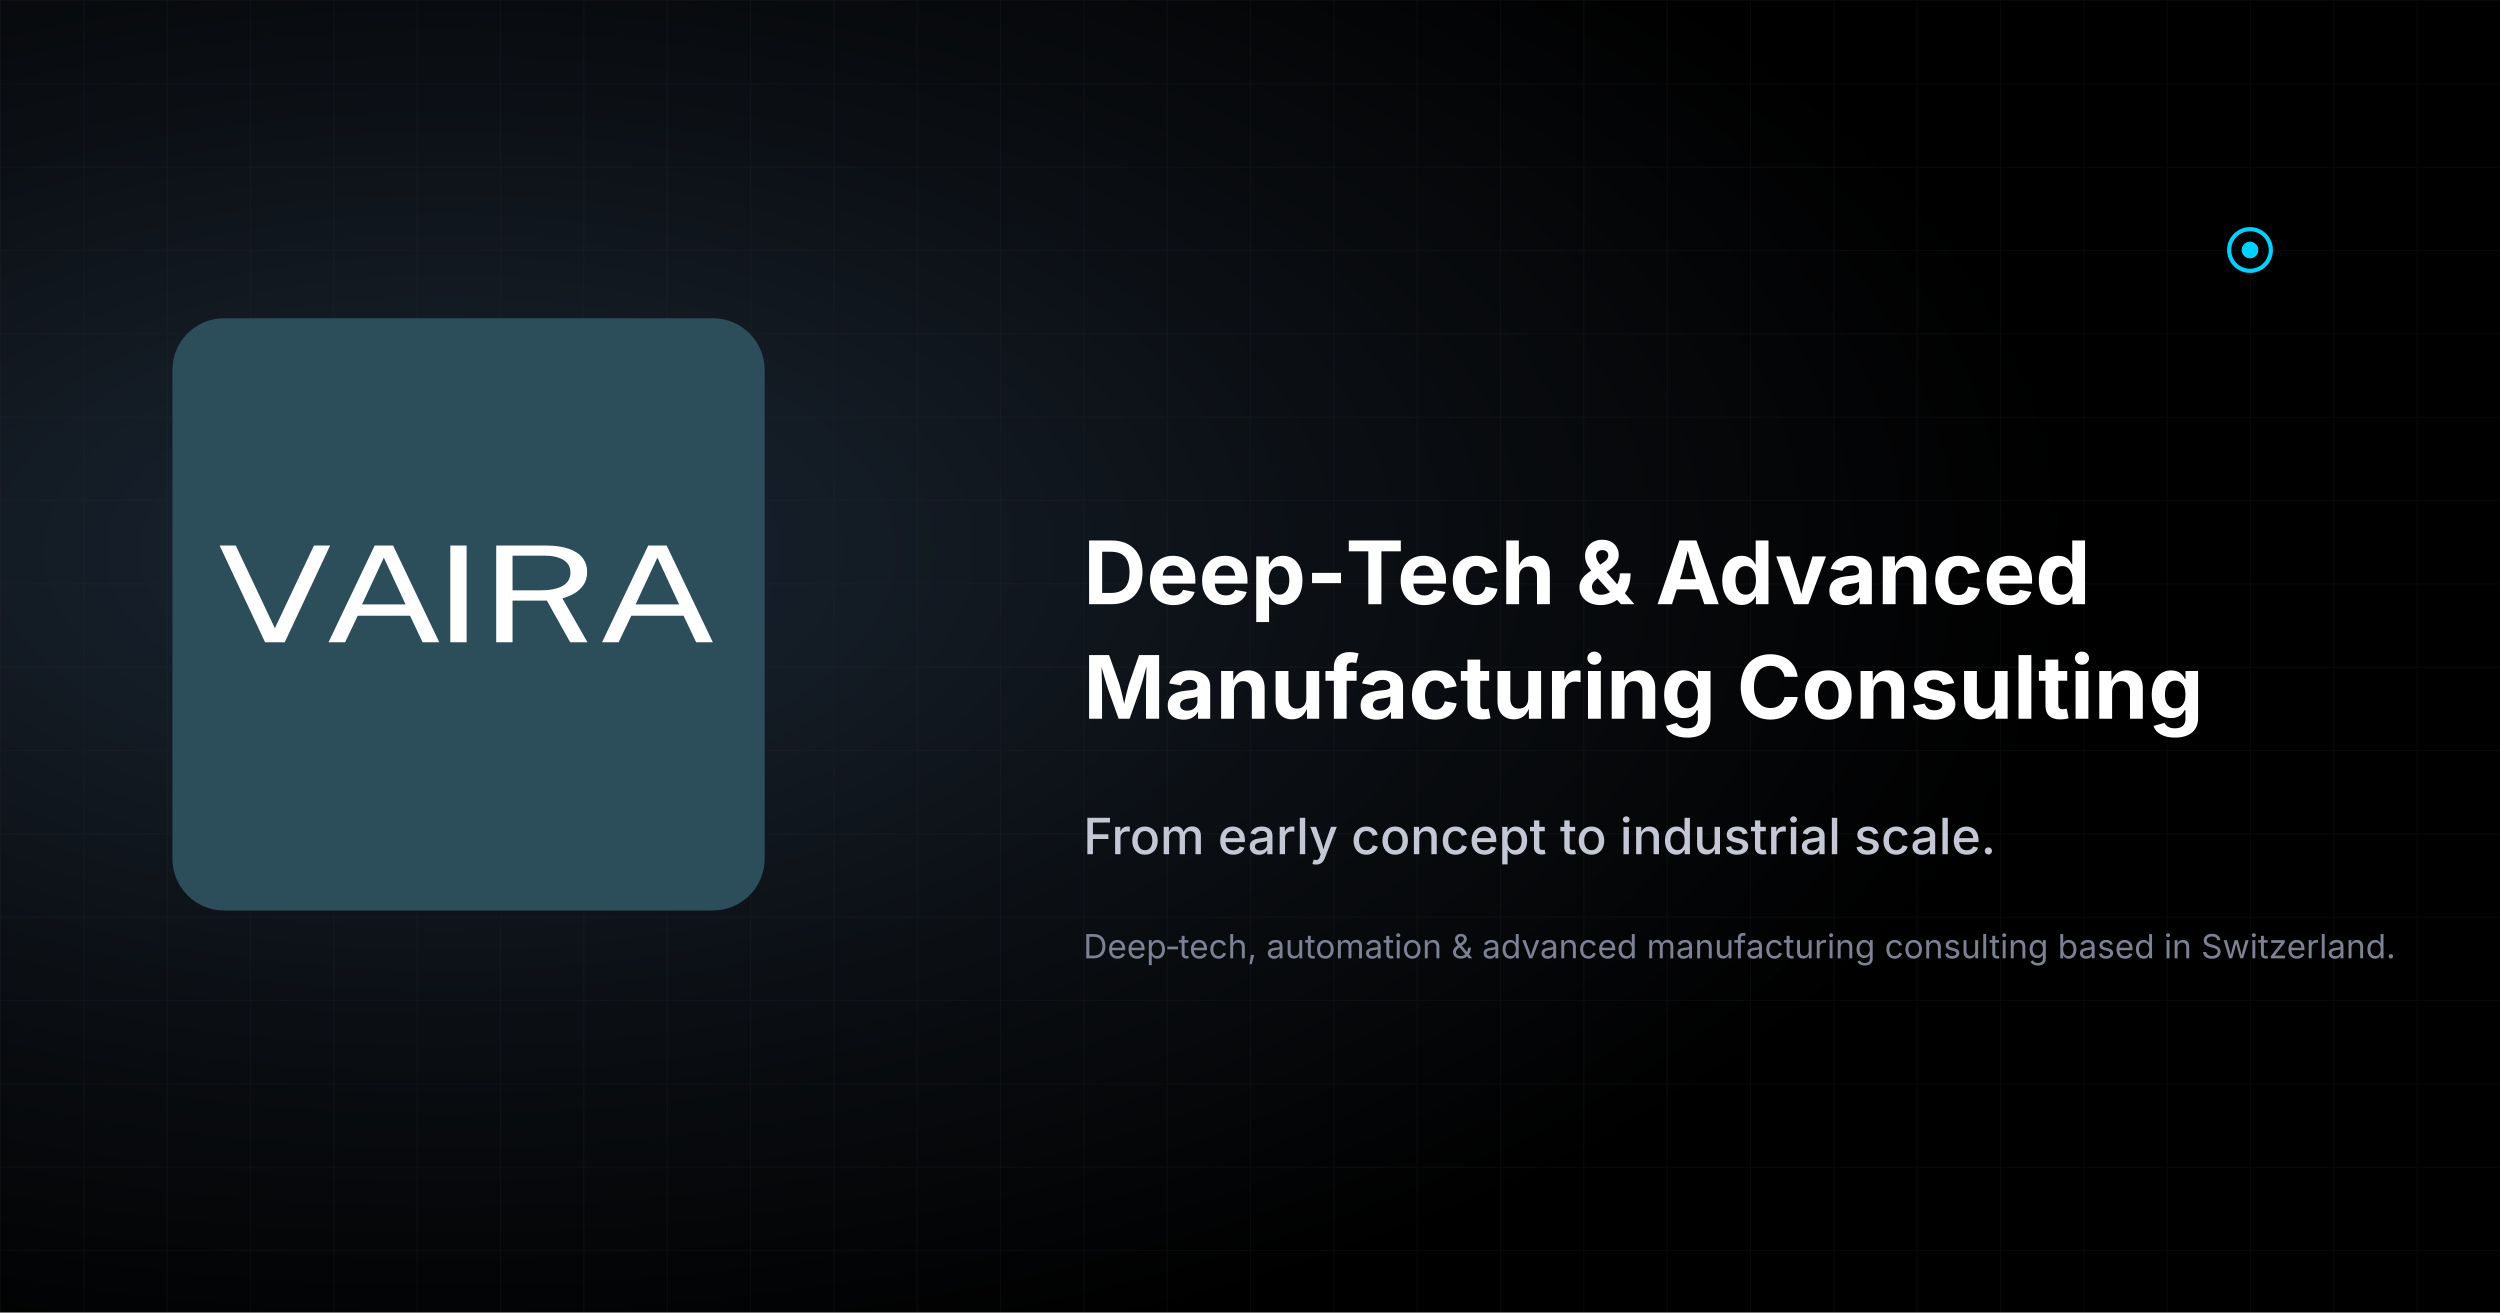
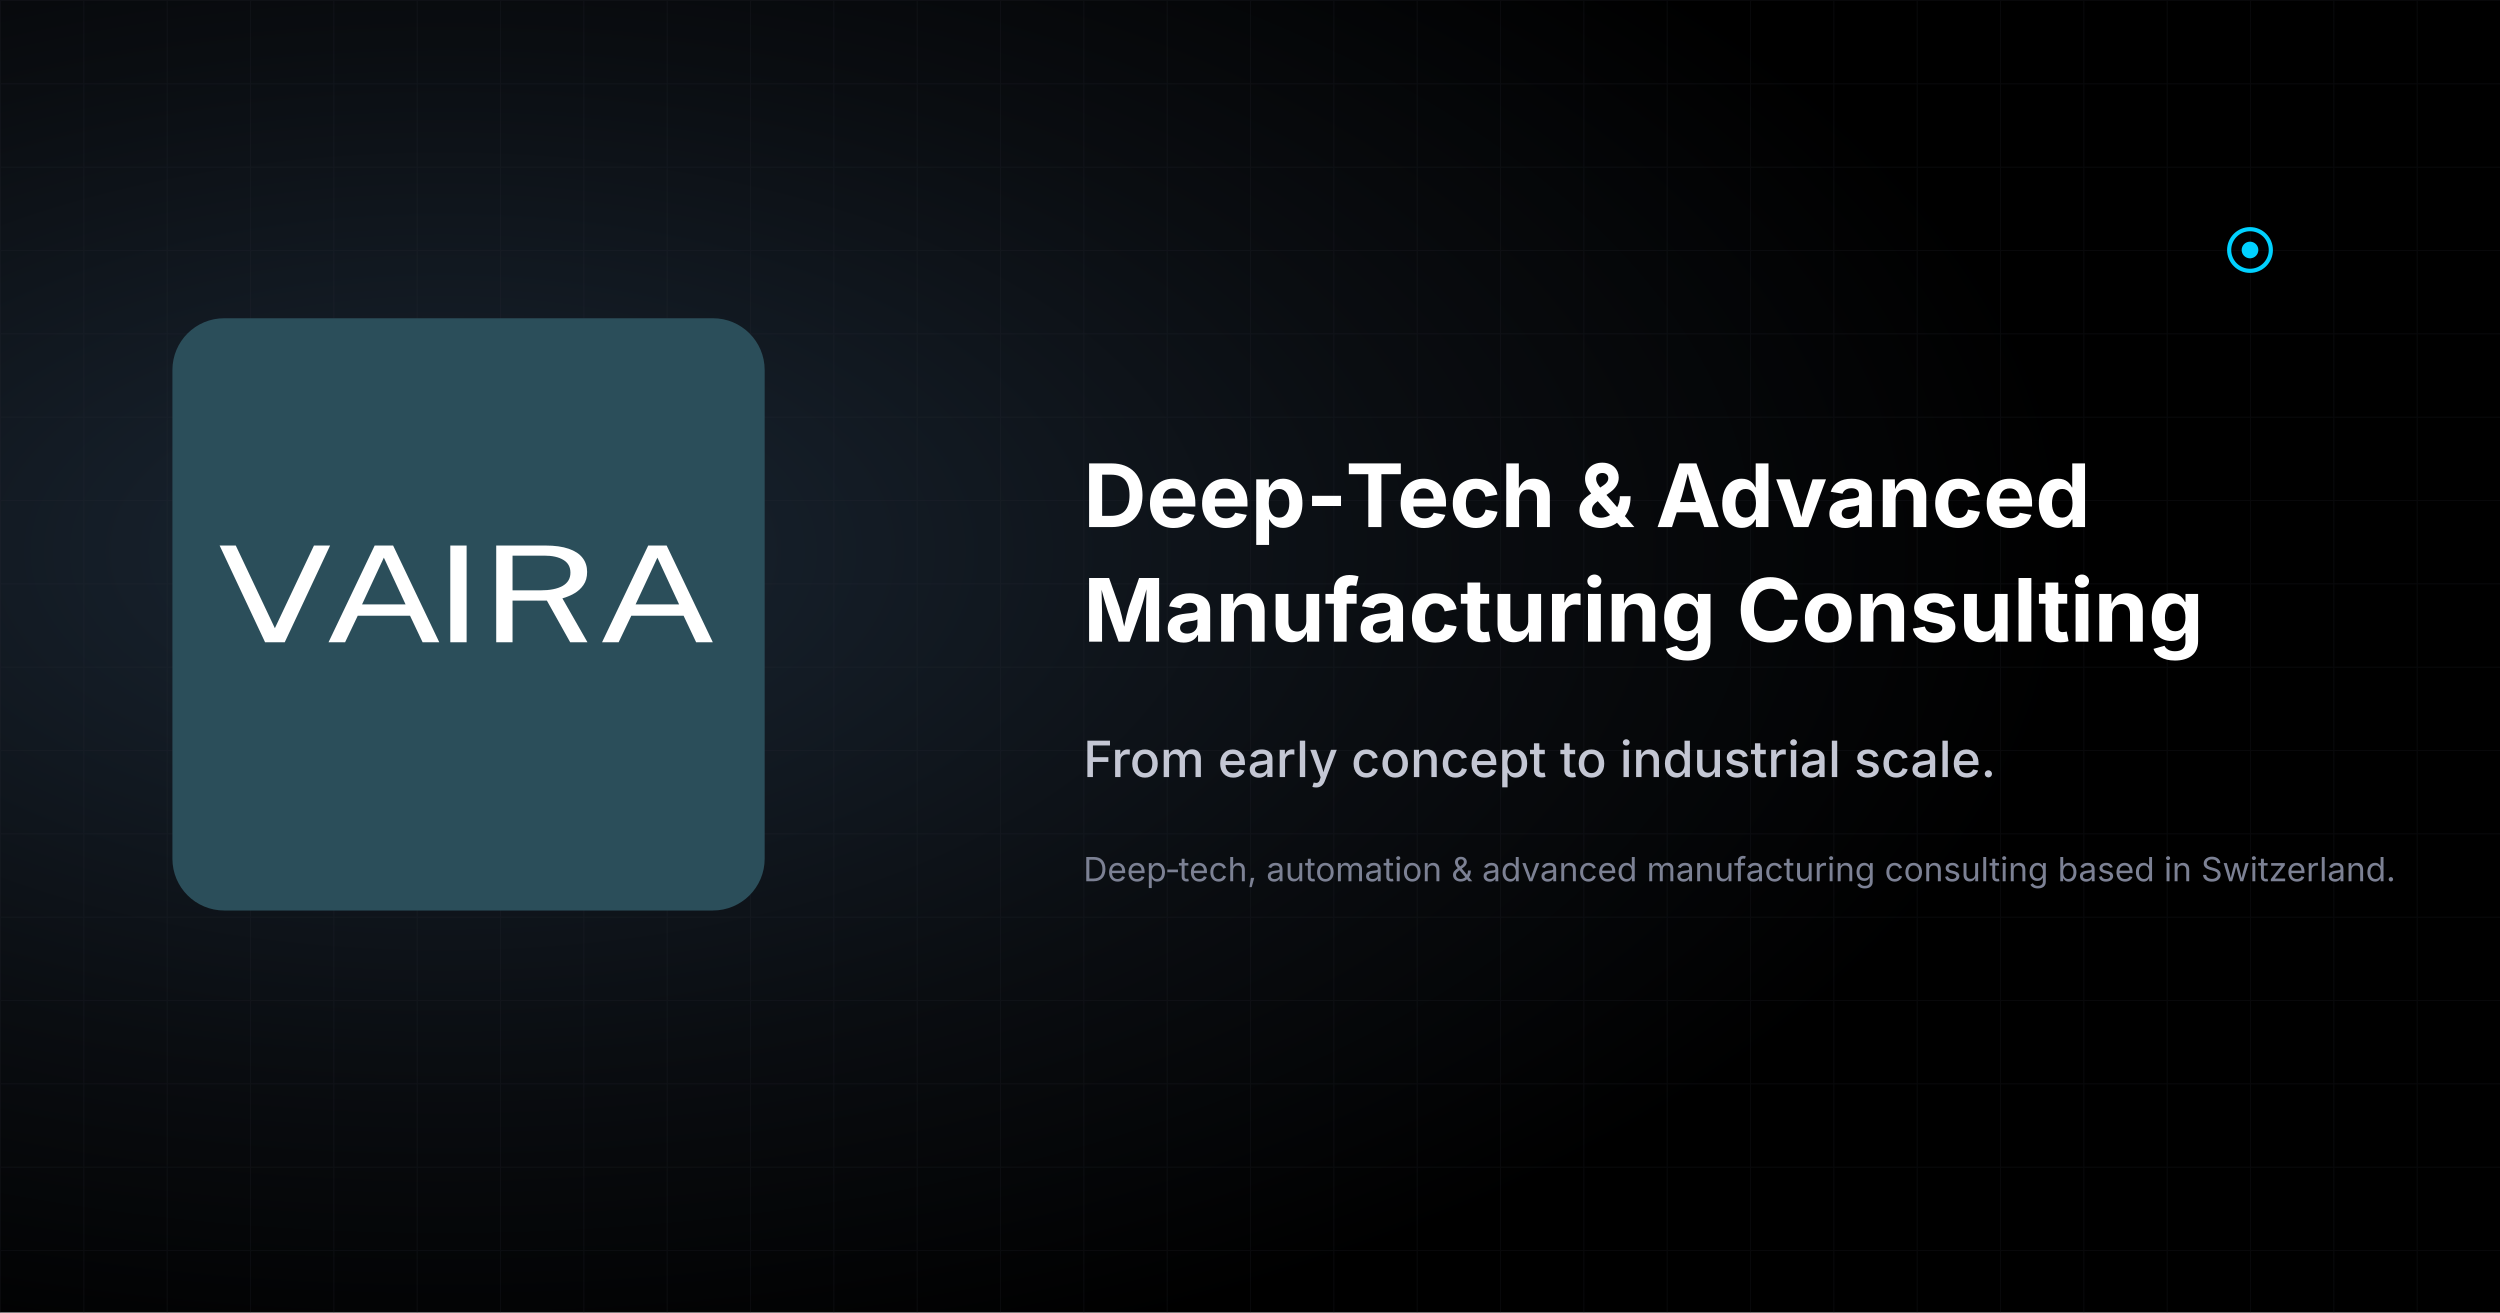
<svg xmlns="http://www.w3.org/2000/svg" width="1200" height="630" viewBox="0 0 1200 630">
  <defs>
    <radialGradient id="logoGlow" cx="0.18" cy="0.42" r="0.65">
      <stop offset="0%" stop-color="#1A2633" />
      <stop offset="60%" stop-color="#0A0D11" />
      <stop offset="100%" stop-color="#000000" />
    </radialGradient>
    <pattern id="grid" x="0" y="0" width="40" height="40" patternUnits="userSpaceOnUse">
      <path d="M 40 0 L 0 0 0 40" fill="none" stroke="#2A2F38" stroke-width="1" />
    </pattern>
  </defs>
  <rect width="1200" height="630" fill="url(#logoGlow)" />
  <rect width="1200" height="630" fill="url(#grid)" opacity="0.18" />
  <g transform="translate(80, 150) scale(1.38)">
    <path d="M 20 5 H 190 A 15 15 0 0 1 205 20 V 190 A 15 15 0 0 1 190 205 H 20 A 15 15 0 0 1 5 190 V 20 A 15 15 0 0 1 20 5 Z" fill="#2b4e5a" stroke="#2b4e5a" stroke-width="6" />
    <g transform="translate(7, 16) scale(1.01)">
      <path fill="#ffffff" d="M 26.958,97.72 11.307,64.411 h 5.561 L 30.331,92.882 43.794,64.411 h 5.561 L 33.735,97.72 Z m 21.85,0 15.894,-33.308 h 6.352 L 86.948,97.72 H 81.205 L 76.889,88.598 h -18.022 l -4.346,9.122 z M 60.357,84.682 H 75.339 L 67.863,68.58 Z M 90.746,97.72 V 64.411 h 5.622 v 33.308 z m 15.815,0 V 64.411 h 17.019 q 4.741,0 7.932,1.106 3.191,1.083 4.771,3.133 1.58,2.027 1.58,4.86 0,2.718 -1.276,4.515 -1.246,1.797 -3.191,2.902 -1.945,1.083 -4.042,1.682 l 8.631,15.111 h -5.957 l -8.023,-14.351 h -11.822 v 14.351 z m 5.622,-17.875 h 9.573 q 4.954,0 7.658,-1.52 2.705,-1.543 2.705,-4.561 0,-2.948 -2.431,-4.4 -2.401,-1.474 -6.595,-1.474 h -10.91 z m 30.828,17.875 15.894,-33.308 h 6.352 l 15.894,33.308 h -5.744 L 171.093,88.598 h -18.022 l -4.346,9.122 z m 11.548,-13.038 h 14.983 l -7.476,-16.101 z" />
    </g>
  </g>
-   <text x="520" y="290" fill="#FFFFFF" font-family="Inter Tight, system-ui, -apple-system, BlinkMacSystemFont, 'Segoe UI', sans-serif" font-size="42" font-weight="700">
+   <text x="520" y="253" fill="#FFFFFF" font-family="Inter Tight, system-ui, -apple-system, BlinkMacSystemFont, 'Segoe UI', sans-serif" font-size="42" font-weight="700">
    Deep‑Tech &amp; Advanced
  </text>
-   <text x="520" y="345" fill="#FFFFFF" font-family="Inter Tight, system-ui, -apple-system, BlinkMacSystemFont, 'Segoe UI', sans-serif" font-size="42" font-weight="700">
+   <text x="520" y="308" fill="#FFFFFF" font-family="Inter Tight, system-ui, -apple-system, BlinkMacSystemFont, 'Segoe UI', sans-serif" font-size="42" font-weight="700">
    Manufacturing Consulting
  </text>
-   <text x="520" y="410" fill="#C4C7D4" font-family="Inter, system-ui, -apple-system, BlinkMacSystemFont, 'Segoe UI', sans-serif" font-size="24" font-weight="500">
+   <text x="520" y="373" fill="#C4C7D4" font-family="Inter, system-ui, -apple-system, BlinkMacSystemFont, 'Segoe UI', sans-serif" font-size="24" font-weight="500">
    From early concept to industrial scale.
  </text>
-   <text x="520" y="460" fill="#7C8194" font-family="Inter, system-ui, -apple-system, BlinkMacSystemFont, 'Segoe UI', sans-serif" font-size="16" font-weight="400">
+   <text x="520" y="423" fill="#7C8194" font-family="Inter, system-ui, -apple-system, BlinkMacSystemFont, 'Segoe UI', sans-serif" font-size="16" font-weight="400">
    Deep‑tech, automation &amp; advanced manufacturing consulting based in Switzerland.
  </text>
  <circle cx="1080" cy="120" r="10" fill="none" stroke="#00D1FF" stroke-width="2" />
  <circle cx="1080" cy="120" r="4" fill="#00D1FF" />
</svg>
